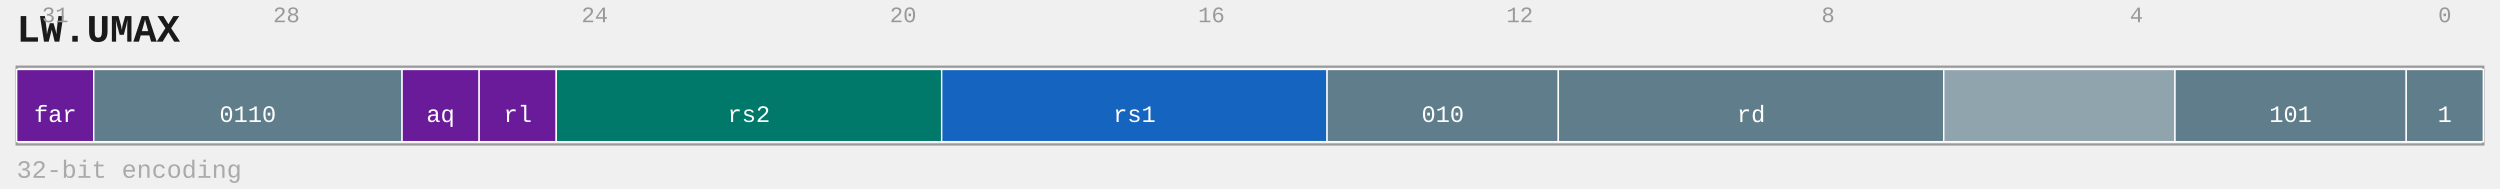
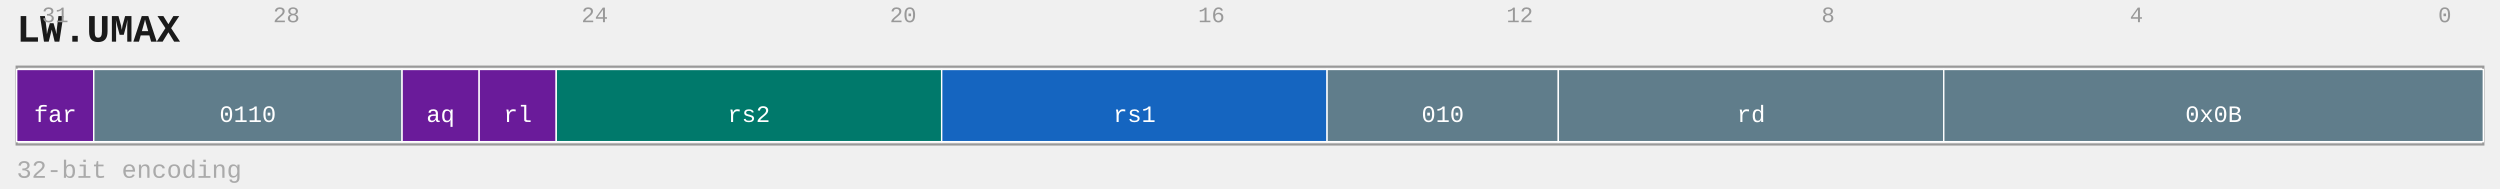
<svg xmlns="http://www.w3.org/2000/svg" viewBox="0 0 900 68" width="900" height="68">
  <defs>
    <style>
      text { font-family: 'Courier New', monospace; }
    </style>
  </defs>
  <text x="6" y="15" font-family="Helvetica Neue,Arial,sans-serif" font-weight="bold" font-size="14" fill="#1a1a1a">LW.UMAX</text>
  <text x="19.88" y="8" text-anchor="middle" font-size="8" fill="#999999">31</text>
  <text x="103.12" y="8" text-anchor="middle" font-size="8" fill="#999999">28</text>
  <text x="214.12" y="8" text-anchor="middle" font-size="8" fill="#999999">24</text>
  <text x="325.12" y="8" text-anchor="middle" font-size="8" fill="#999999">20</text>
  <text x="436.12" y="8" text-anchor="middle" font-size="8" fill="#999999">16</text>
  <text x="547.12" y="8" text-anchor="middle" font-size="8" fill="#999999">12</text>
  <text x="658.12" y="8" text-anchor="middle" font-size="8" fill="#999999">8</text>
  <text x="769.12" y="8" text-anchor="middle" font-size="8" fill="#999999">4</text>
  <text x="880.12" y="8" text-anchor="middle" font-size="8" fill="#999999">0</text>
  <rect x="6" y="24" width="888.00" height="28" fill="none" stroke="#999999" stroke-width="0.8" />
  <rect x="6.000" y="25" width="27.750" height="26" fill="#6A1B9A" stroke="white" stroke-width="0.5" />
  <text x="19.9" y="41.5" text-anchor="middle" dominant-baseline="middle" font-size="8.5" fill="white" pointer-events="none">far</text>
  <rect x="33.750" y="25" width="111.000" height="26" fill="#607D8B" stroke="white" stroke-width="0.5" />
  <text x="89.2" y="41.5" text-anchor="middle" dominant-baseline="middle" font-size="8.5" fill="white" pointer-events="none">0110</text>
  <rect x="144.750" y="25" width="27.750" height="26" fill="#6A1B9A" stroke="white" stroke-width="0.5" />
  <text x="158.6" y="41.5" text-anchor="middle" dominant-baseline="middle" font-size="8.5" fill="white" pointer-events="none">aq</text>
  <rect x="172.500" y="25" width="27.750" height="26" fill="#6A1B9A" stroke="white" stroke-width="0.5" />
  <text x="186.4" y="41.5" text-anchor="middle" dominant-baseline="middle" font-size="8.5" fill="white" pointer-events="none">rl</text>
  <rect x="200.250" y="25" width="138.750" height="26" fill="#00796B" stroke="white" stroke-width="0.5" />
  <text x="269.6" y="41.5" text-anchor="middle" dominant-baseline="middle" font-size="8.5" fill="white" pointer-events="none">rs2</text>
  <rect x="339.000" y="25" width="138.750" height="26" fill="#1565C0" stroke="white" stroke-width="0.5" />
  <text x="408.4" y="41.5" text-anchor="middle" dominant-baseline="middle" font-size="8.5" fill="white" pointer-events="none">rs1</text>
  <rect x="477.750" y="25" width="83.250" height="26" fill="#607D8B" stroke="white" stroke-width="0.5" />
  <text x="519.4" y="41.5" text-anchor="middle" dominant-baseline="middle" font-size="8.5" fill="white" pointer-events="none">010</text>
  <rect x="561.000" y="25" width="138.750" height="26" fill="#607D8B" stroke="white" stroke-width="0.5" />
  <text x="630.4" y="41.5" text-anchor="middle" dominant-baseline="middle" font-size="8.5" fill="white" pointer-events="none">rd</text>
-   <rect x="699.750" y="25" width="83.250" height="26" fill="#90A4AE" stroke="white" stroke-width="0.5" />
-   <rect x="783.000" y="25" width="83.250" height="26" fill="#607D8B" stroke="white" stroke-width="0.5" />
-   <text x="824.6" y="41.5" text-anchor="middle" dominant-baseline="middle" font-size="8.5" fill="white" pointer-events="none">101</text>
-   <rect x="866.250" y="25" width="27.750" height="26" fill="#607D8B" stroke="white" stroke-width="0.5" />
-   <text x="880.1" y="41.5" text-anchor="middle" dominant-baseline="middle" font-size="8.5" fill="white" pointer-events="none">1</text>
+   <rect x="699.750" y="25" width="194.250" height="26" fill="#607D8B" stroke="white" stroke-width="0.5" />
+   <text x="796.9" y="41.5" text-anchor="middle" dominant-baseline="middle" font-size="8.5" fill="white" pointer-events="none">0x0B</text>
  <text x="6" y="64" font-size="9" fill="#aaaaaa" font-family="Helvetica Neue,Arial,sans-serif">32-bit encoding</text>
</svg>
